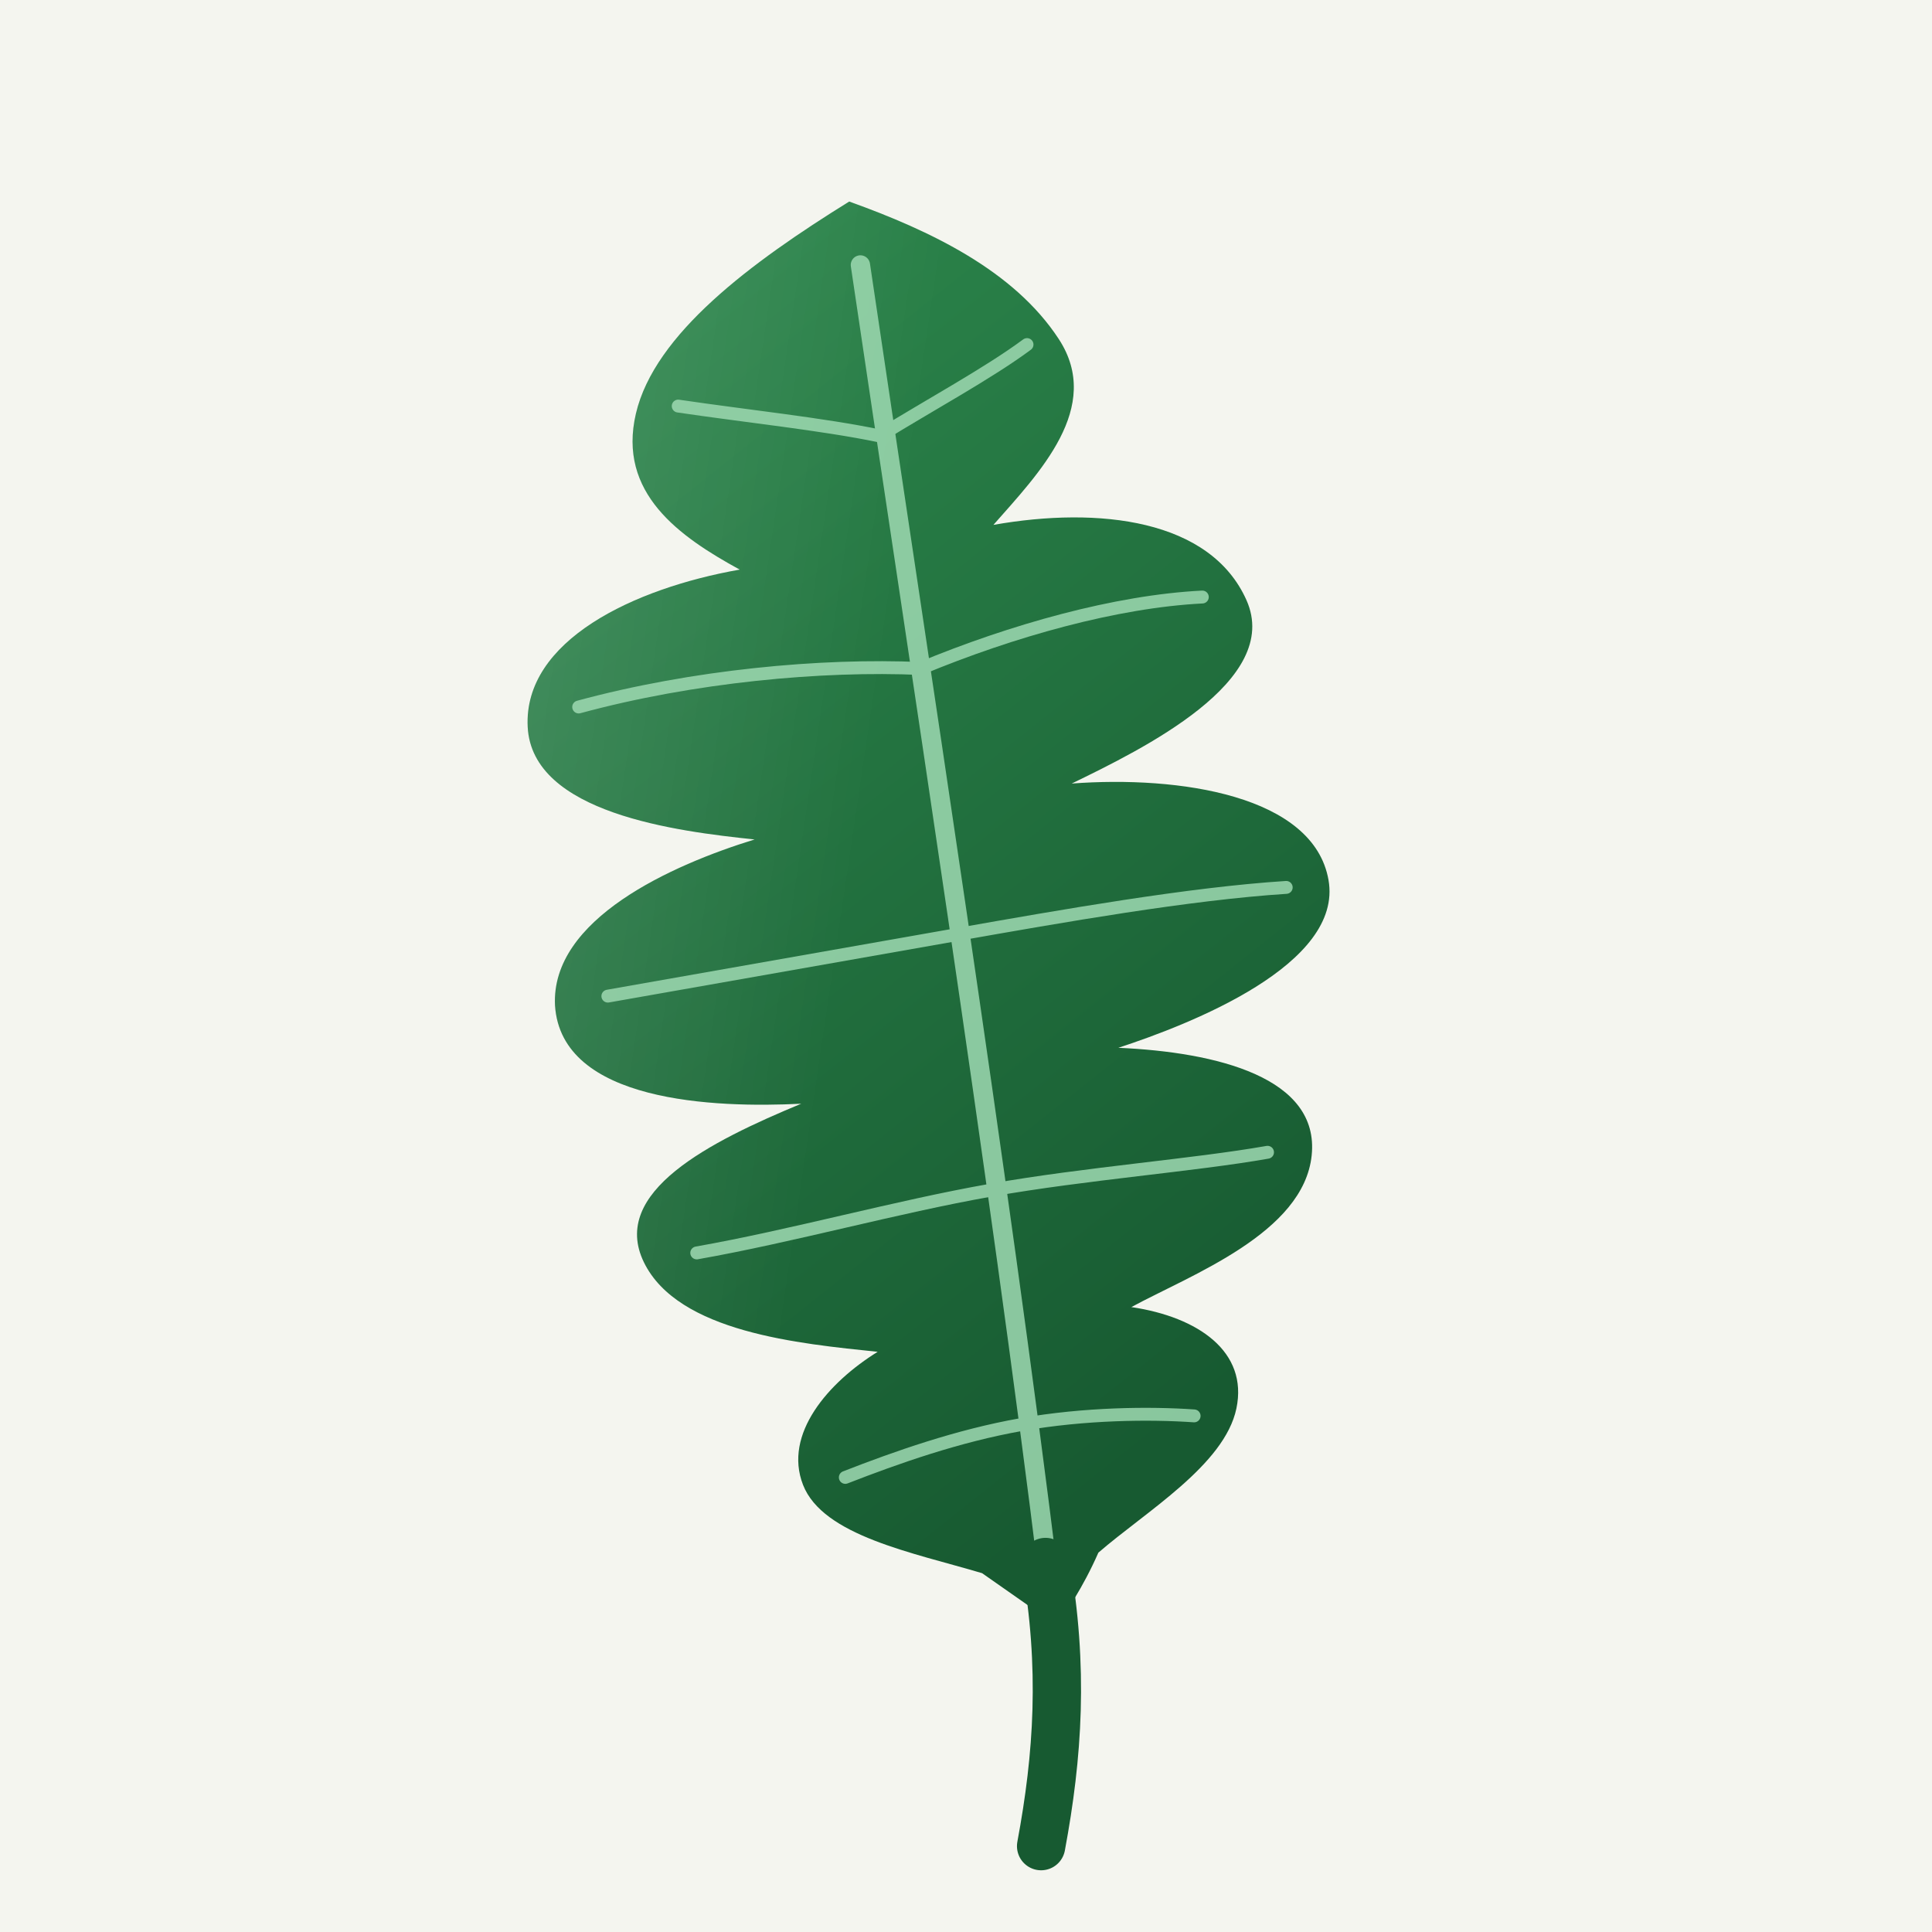
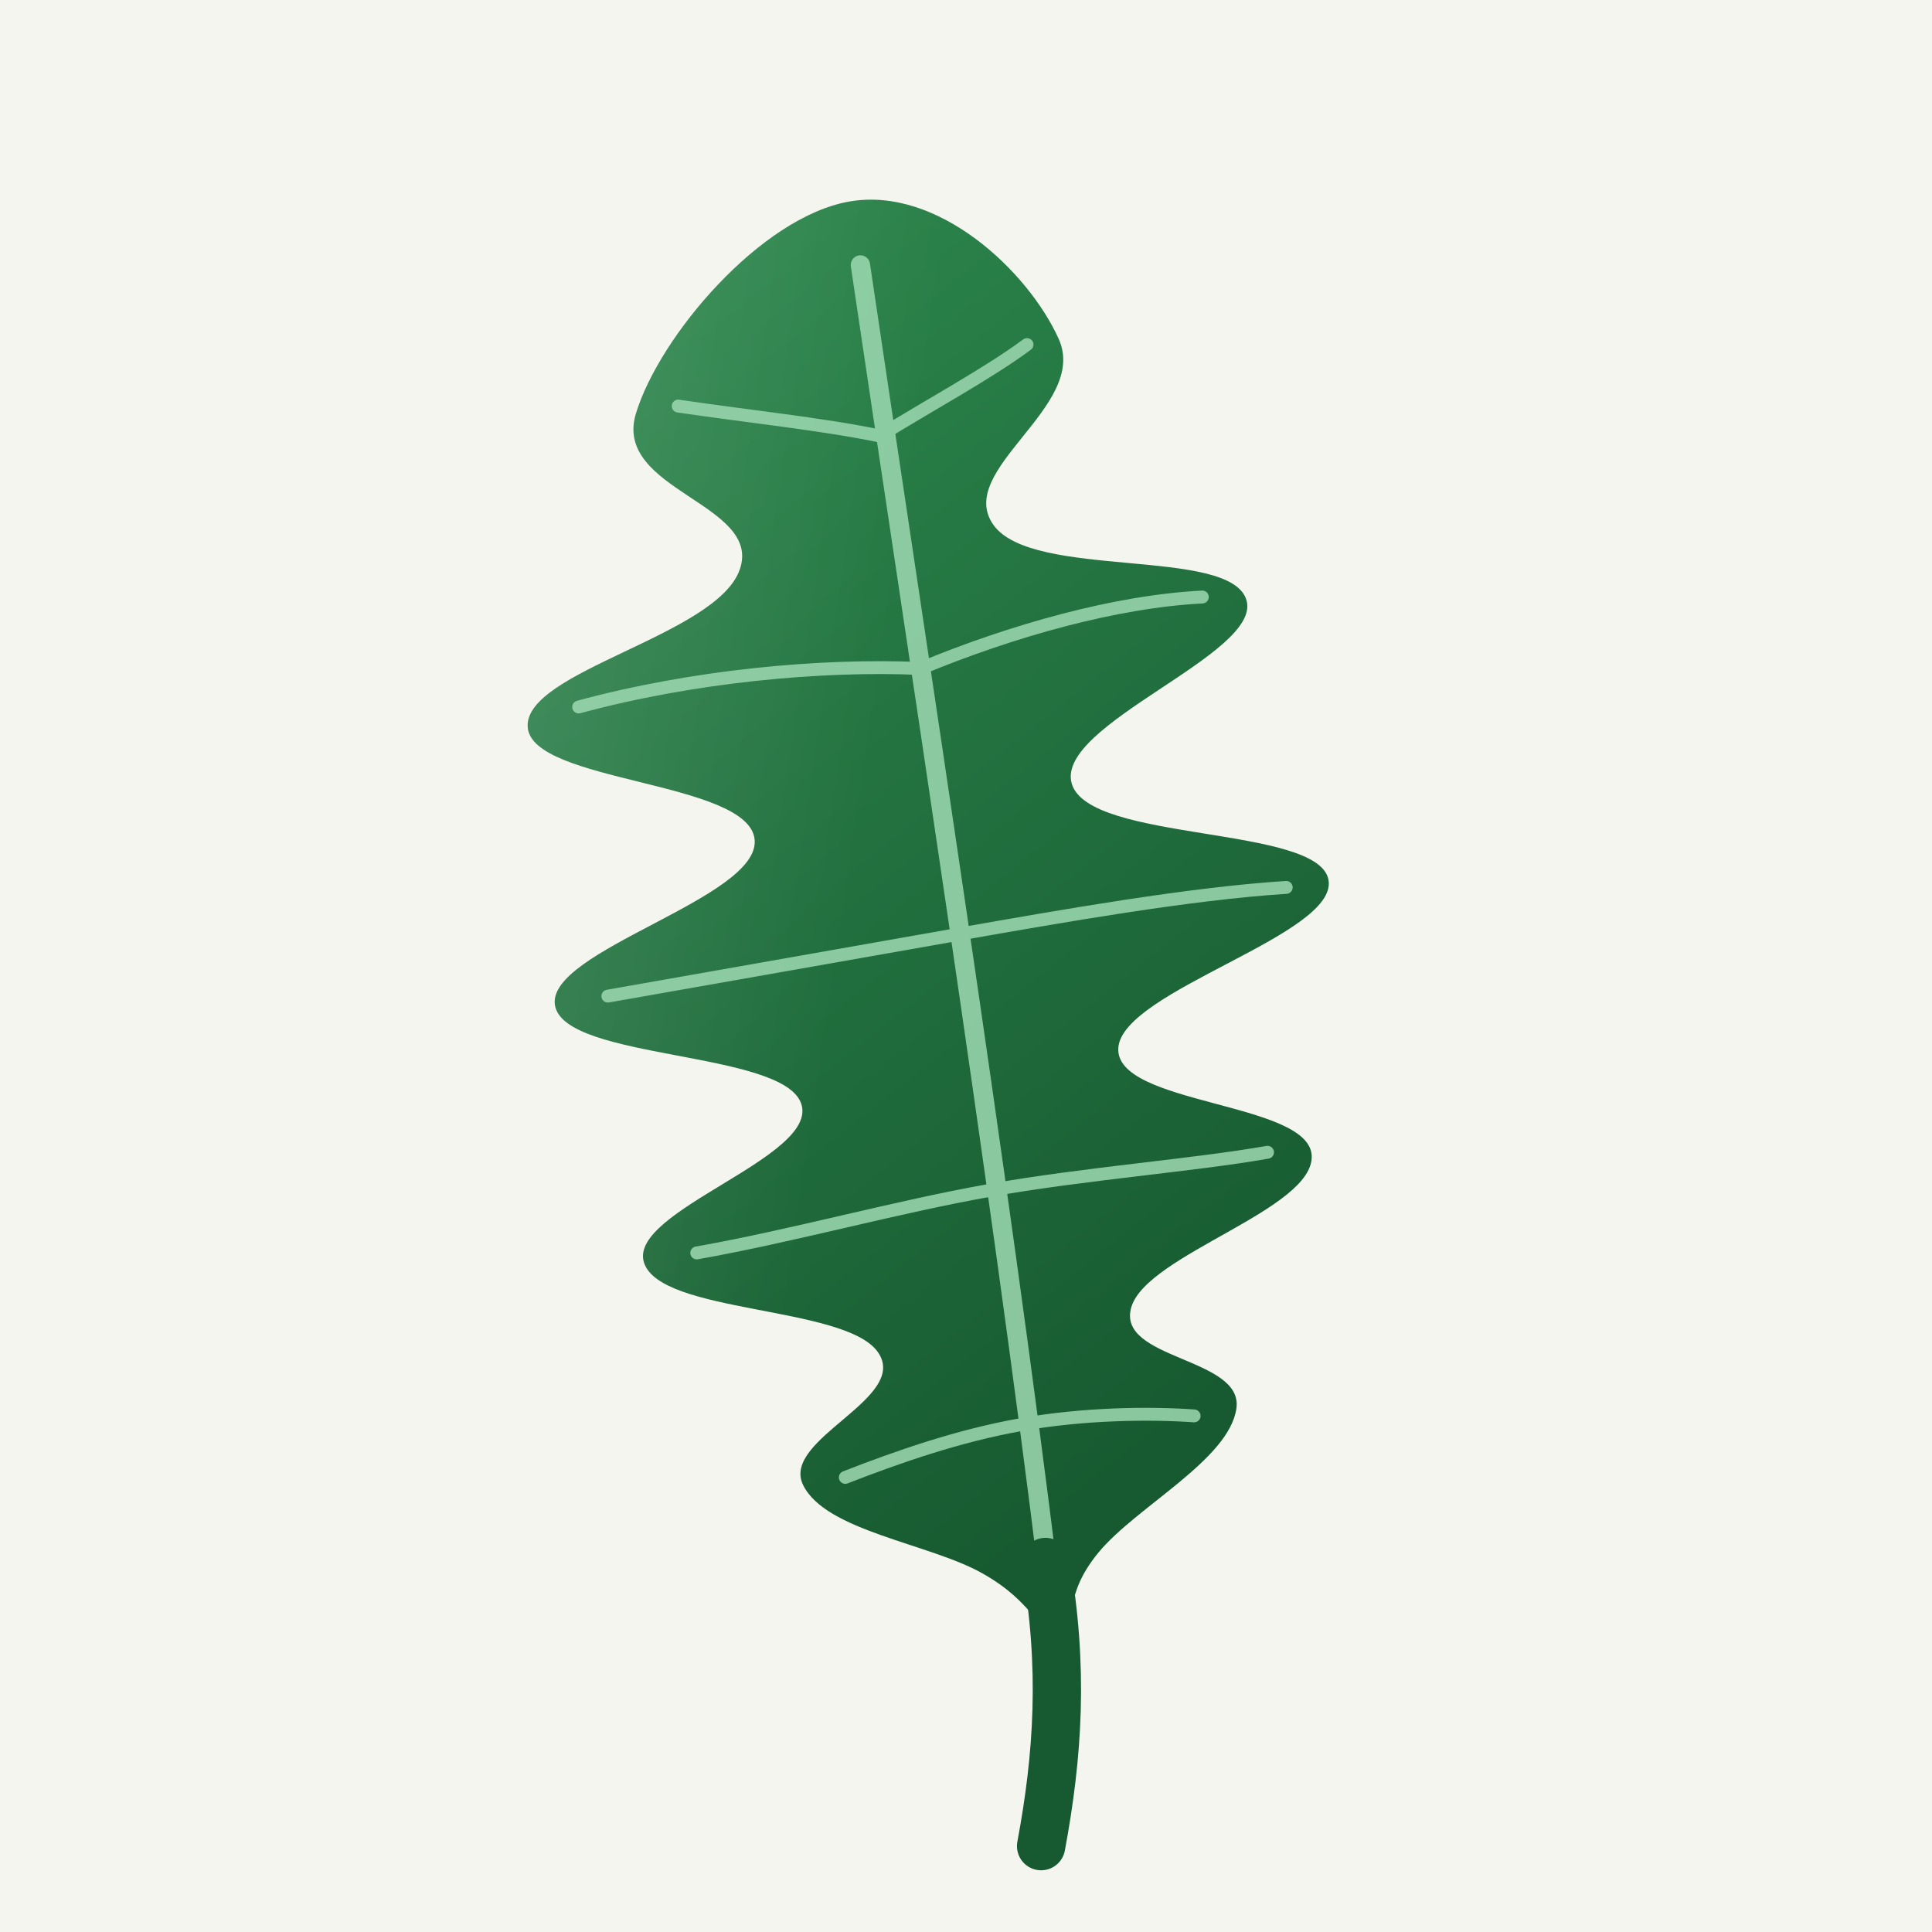
<svg xmlns="http://www.w3.org/2000/svg" viewBox="0 0 180 180" width="180" height="180">
  <defs>
    <linearGradient id="blade" x1="0" y1="0" x2="0.3" y2="1">
      <stop offset="0" stop-color="#2E8A4E" />
      <stop offset="1" stop-color="#175A31" />
    </linearGradient>
    <linearGradient id="sheen" x1="0" y1="0" x2="1" y2="0.6">
      <stop offset="0" stop-color="#ffffff" stop-opacity="0.16" />
      <stop offset="0.5" stop-color="#ffffff" stop-opacity="0" />
    </linearGradient>
  </defs>
  <rect width="180" height="180" fill="#F4F5EF" />
  <g transform="rotate(-10 90 92)">
-     <path id="leaf" fill="url(#blade)" d="       M92 18       C 99 22 106 27 109 34  C 112 41 105 46 100 50       C 110 50 120 53 122 61  C 124 69 110 73 103 75       C 113 76 125 80 125 88  C 125 96 110 99 103 100       C 112 102 121 106 119 113  C 117 120 106 122 100 124       C 106 126 110 130 108 135  C 106 140 98 143 93 146       C 91 149 89 151 88 152       C 86 150 84 148 82 146       C 76 143 68 140 67 135  C 66 130 71 126 76 124       C 69 122 58 119 56 112  C 54 105 64 102 73 100       C 65 99 51 96 52 87  C 53 79 65 76 73 75       C 66 73 53 69 54 61  C 55 53 66 50 76 50       C 71 46 66 41 69 34  C 72 27 82 22 92 18 Z" />
-     <path d="M92 18 C 99 22 106 27 109 34 C 112 41 105 46 100 50 C 110 50 120 53 122 61 C 124 69 110 73 103 75 C 113 76 125 80 125 88 C 125 96 110 99 103 100 C 112 102 121 106 119 113 C 117 120 106 122 100 124 C 106 126 110 130 108 135 C 106 140 98 143 93 146 C 91 149 89 151 88 152 C 86 150 84 148 82 146 C 76 143 68 140 67 135 C 66 130 71 126 76 124 C 69 122 58 119 56 112 C 54 105 64 102 73 100 C 65 99 51 96 52 87 C 53 79 65 76 73 75 C 66 73 53 69 54 61 C 55 53 66 50 76 50 C 71 46 66 41 69 34 C 72 27 82 22 92 18 Z" fill="url(#sheen)" />
+     <path d="M92.0 18.0 C100.4 18.0 107.3 27.3 109.0 34.0 C110.7 40.7 97.3 44.3 100.0 50.0 C102.7 55.7 121.4 55.8 122.0 61.0 C122.6 66.2 102.4 69.3 103.0 75.0 C103.6 80.7 125.0 82.8 125.0 88.0 C125.0 93.2 104.3 94.8 103.0 100.0 C101.7 105.2 119.6 108.0 119.0 113.0 C118.4 118.0 102.3 119.4 100.0 124.0 C97.7 128.6 109.5 130.4 108.0 135.0 C106.5 139.6 97.2 142.4 93.0 146.0 C88.8 149.6 90.3 152.0 88.0 152.0 C85.7 152.0 86.4 149.6 82.0 146.0 C77.6 142.4 68.3 139.6 67.0 135.0 C65.7 130.4 78.3 128.8 76.0 124.0 C73.7 119.2 56.6 117.0 56.0 112.0 C55.4 107.0 73.8 105.2 73.0 100.0 C72.2 94.8 52.0 92.2 52.0 87.0 C52.0 81.8 72.6 80.5 73.0 75.0 C73.4 69.5 53.4 66.2 54.0 61.0 C54.6 55.8 72.8 55.7 76.0 50.0 C79.2 44.3 65.6 40.7 69.0 34.0 C72.4 27.3 83.6 18.0 92.0 18.0 Z" fill="url(#blade)" />
+     <path d="M92.0 18.0 C100.4 18.0 107.3 27.3 109.0 34.0 C110.7 40.7 97.3 44.3 100.0 50.0 C102.7 55.7 121.4 55.8 122.0 61.0 C122.6 66.2 102.4 69.3 103.0 75.0 C103.6 80.7 125.0 82.8 125.0 88.0 C125.0 93.2 104.3 94.8 103.0 100.0 C101.7 105.2 119.6 108.0 119.0 113.0 C118.4 118.0 102.3 119.4 100.0 124.0 C97.7 128.6 109.5 130.4 108.0 135.0 C106.5 139.6 97.2 142.4 93.0 146.0 C88.8 149.6 90.3 152.0 88.0 152.0 C85.7 152.0 86.4 149.6 82.0 146.0 C77.6 142.4 68.3 139.6 67.0 135.0 C65.7 130.4 78.3 128.8 76.0 124.0 C73.7 119.2 56.6 117.0 56.0 112.0 C55.4 107.0 73.8 105.2 73.0 100.0 C72.2 94.8 52.0 92.2 52.0 87.0 C52.0 81.8 72.6 80.5 73.0 75.0 C73.4 69.5 53.4 66.2 54.0 61.0 C54.6 55.8 72.8 55.7 76.0 50.0 C79.2 44.3 65.6 40.7 69.0 34.0 C72.4 27.3 83.6 18.0 92.0 18.0 Z" fill="url(#sheen)" />
    <g stroke="#9ED9B2" stroke-linecap="round" fill="none" opacity="0.85">
      <path d="M92 24 C 91 60 90 110 88 148" stroke-width="1.8" />
      <path d="M91 40 C 96 38 102 36 106 34 M91 40 C 86 38 79 36 73 34                M91 62 C 100 60 110 59 118 60 M91 62 C 82 60 70 59 59 60                M90 87 C 100 87 112 87 121 88 M90 87 C 80 87 66 87 57 87                M89 111 C 98 111 108 112 115 112 M89 111 C 80 111 70 112 61 112                M88 133 C 94 133 100 134 104 135 M88 133 C 82 133 76 134 71 135" stroke-width="1.2" />
    </g>
    <path d="M88 146 C 88 156 86 164 83 172" stroke="#175A31" stroke-width="4.5" stroke-linecap="round" fill="none" />
  </g>
</svg>
